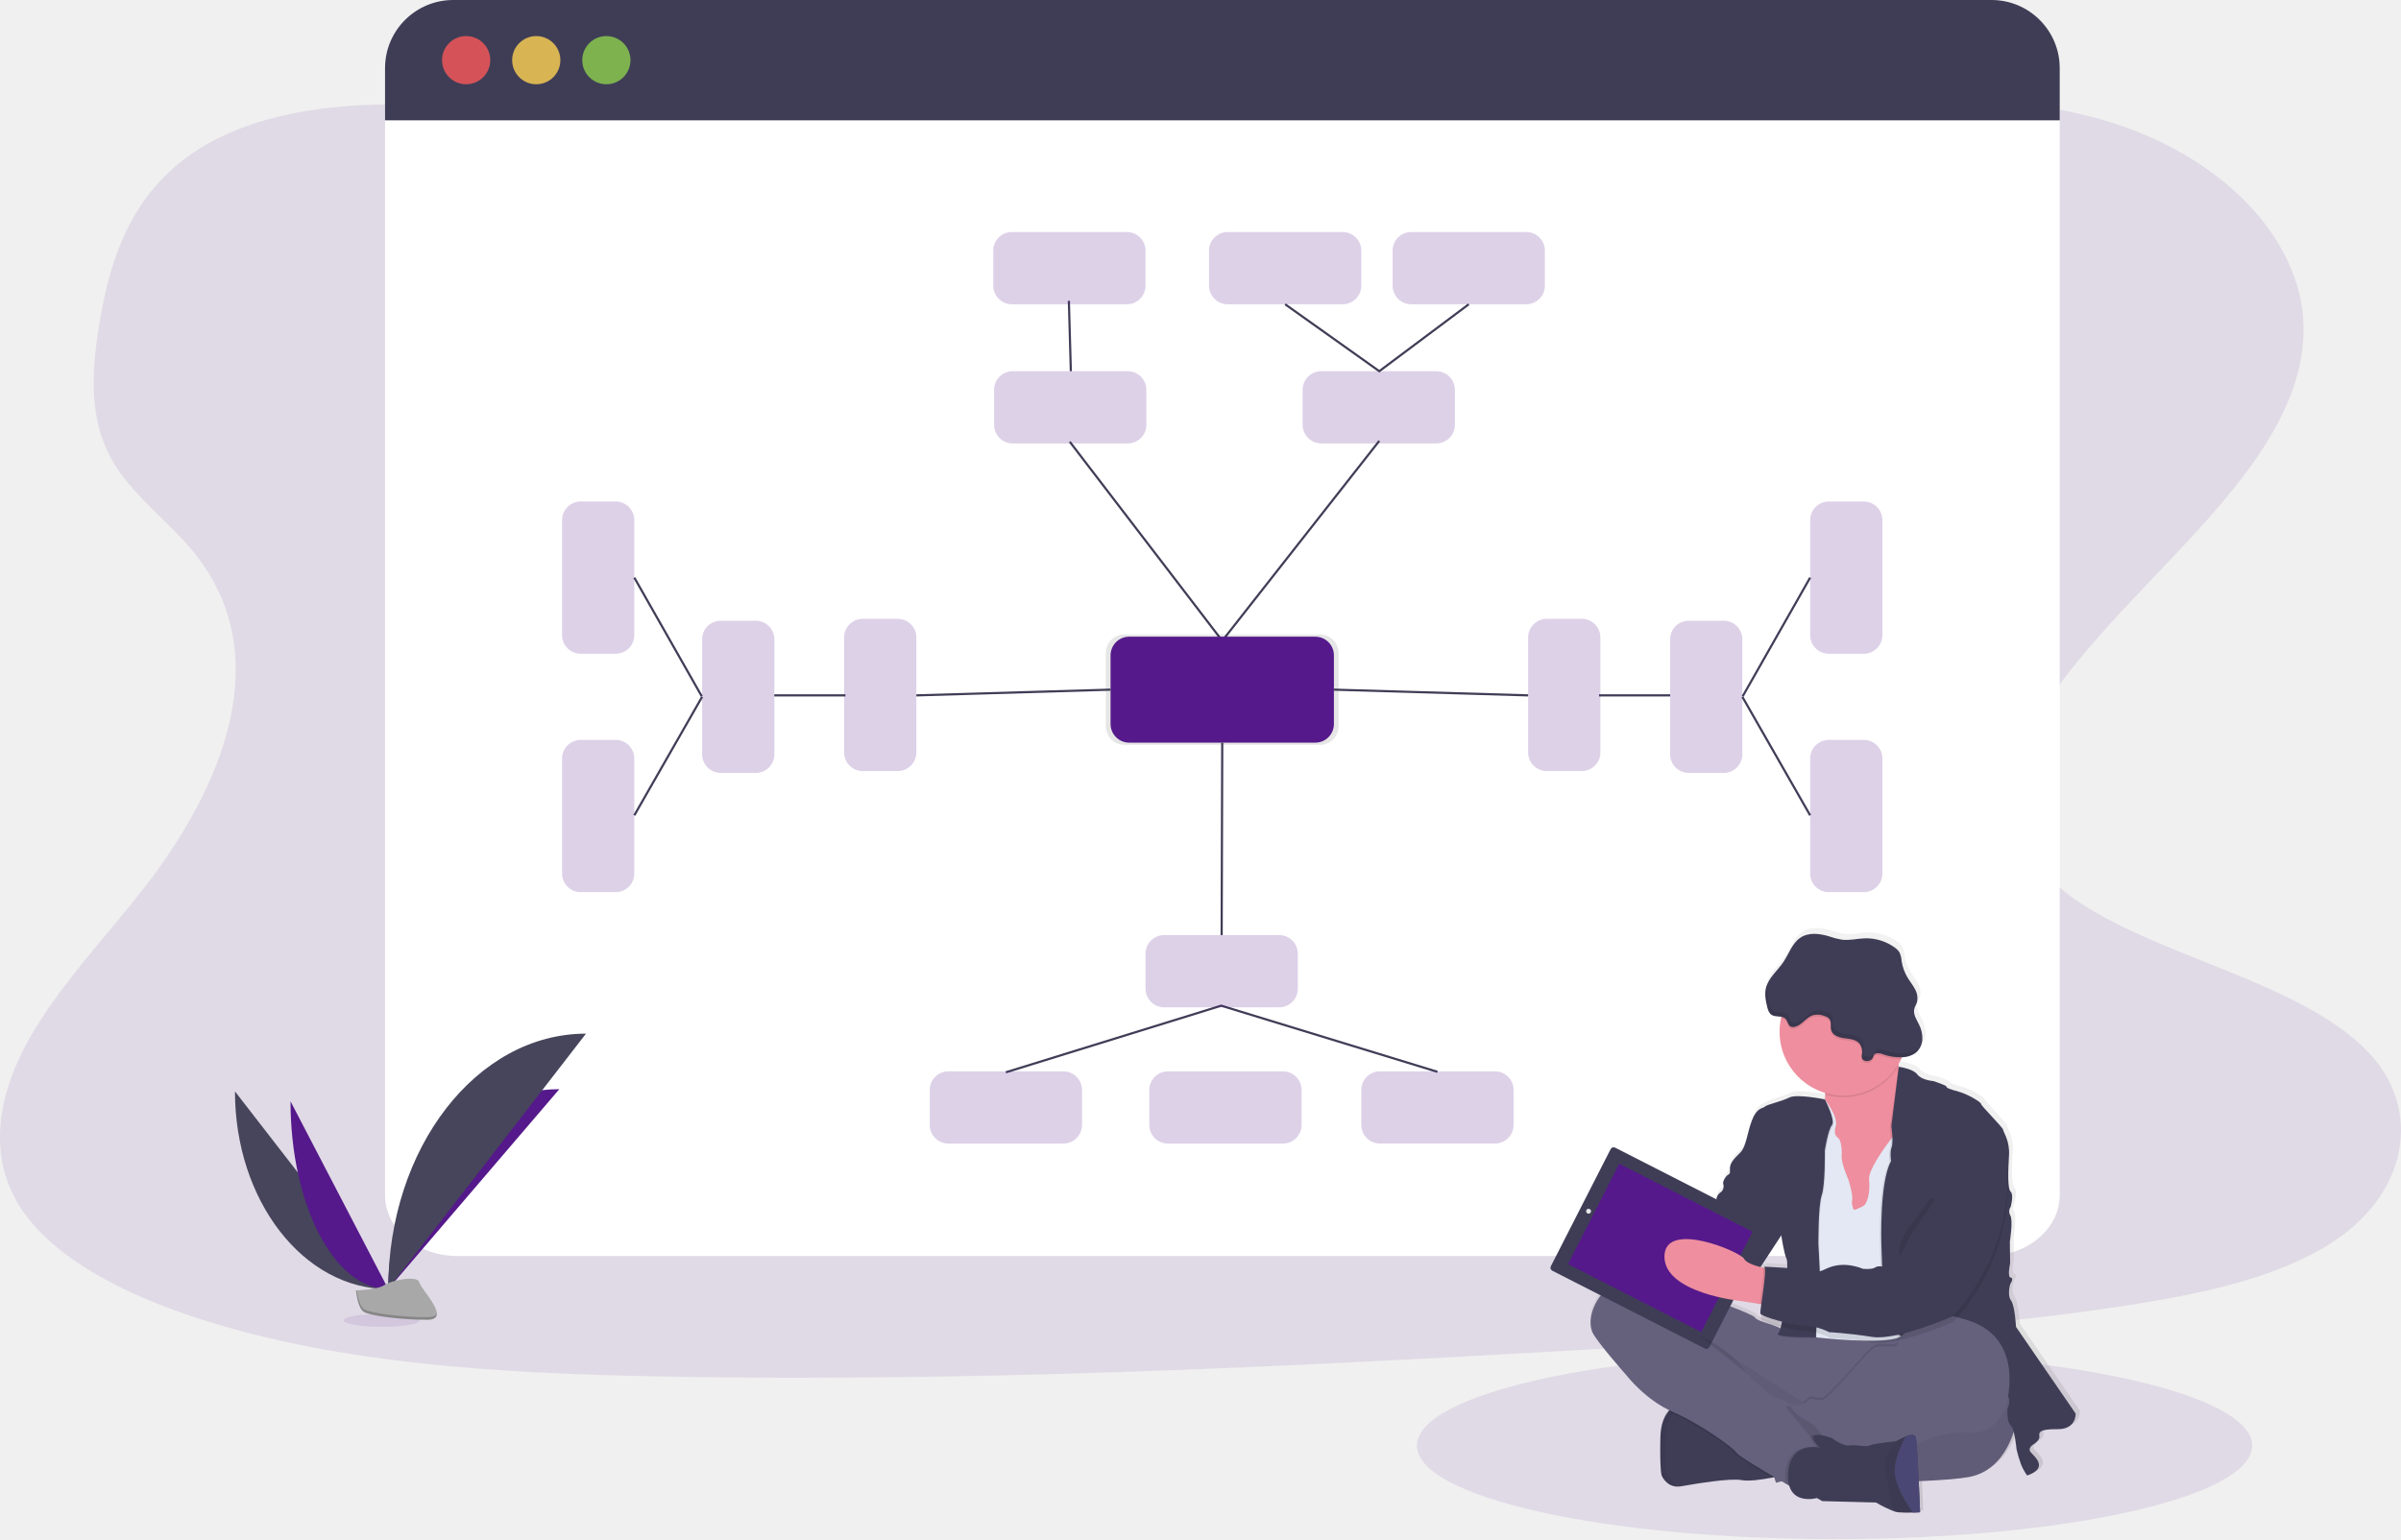
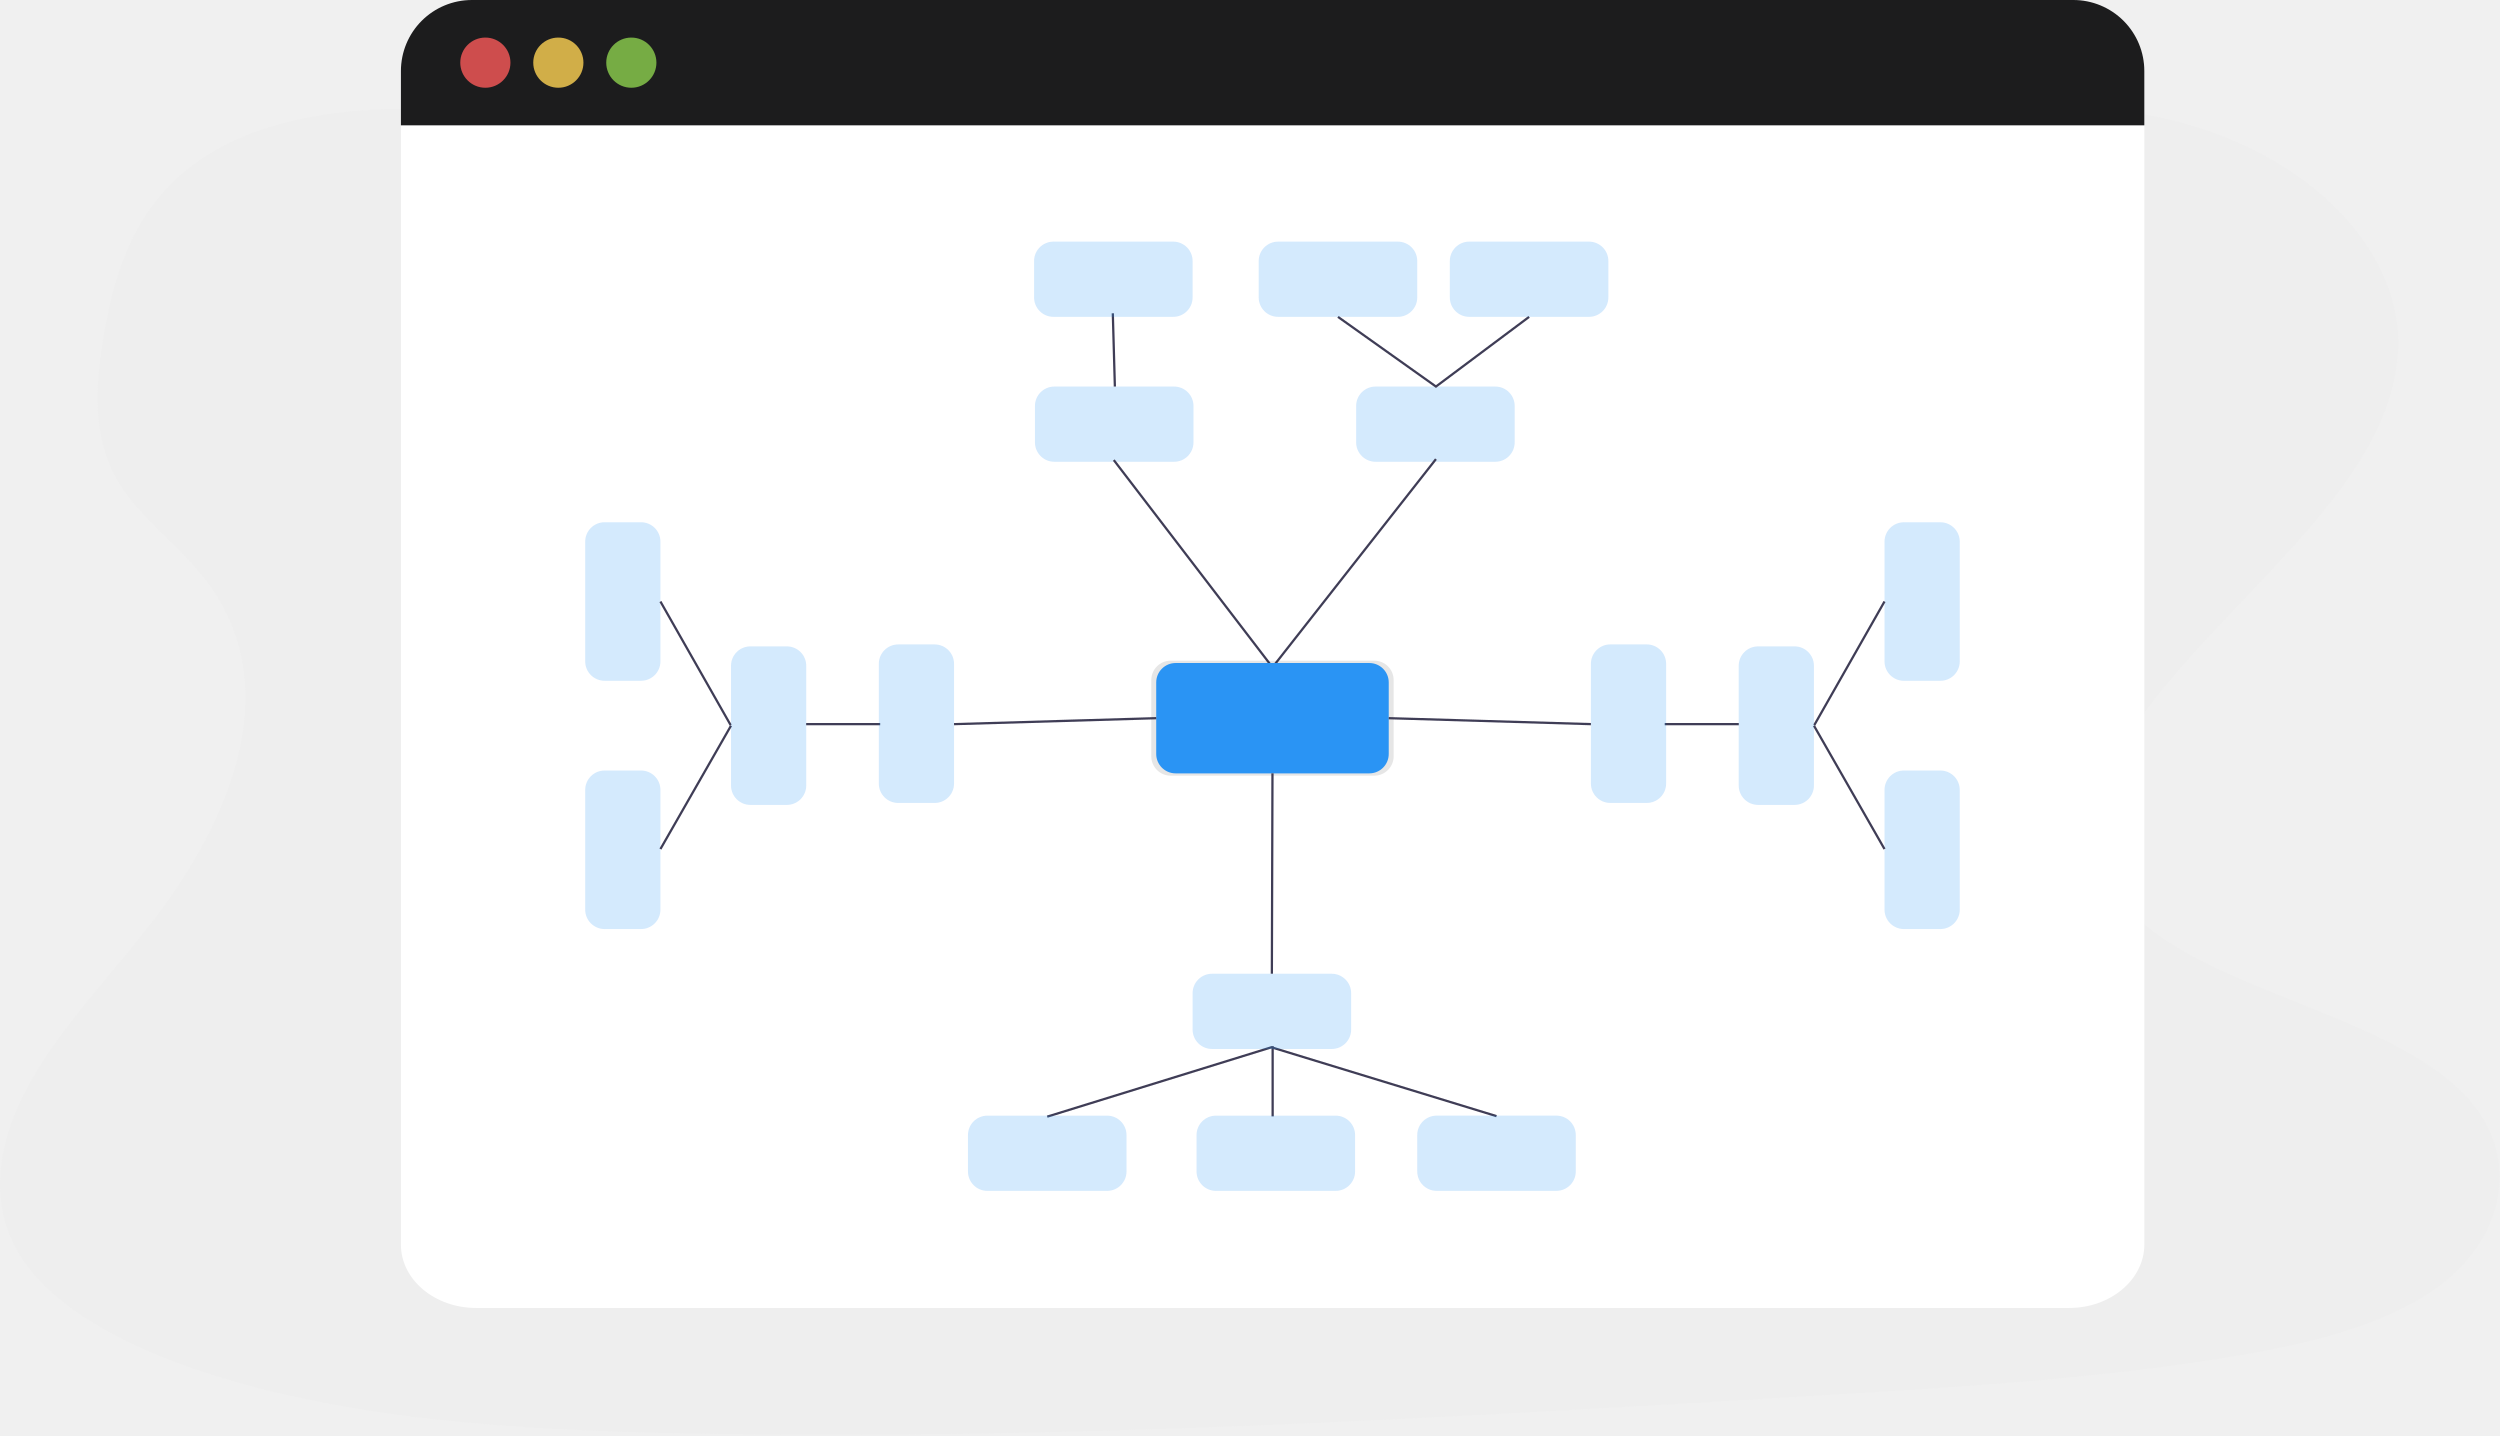
- <svg xmlns="http://www.w3.org/2000/svg" id="a6dc9487-50e2-4fb9-af91-bf1b7118d463" data-name="Layer 1" width="1103.79" height="707.8" viewBox="0 0 1103.79 707.8">
-   <defs>
-     <linearGradient id="bd43dd7f-2dfd-4389-bf1e-697a1c0f972b" x1="891.82" y1="790.72" x2="891.82" y2="522.9" gradientUnits="userSpaceOnUse">
-       <stop offset="0" stop-color="gray" stop-opacity="0.25" />
-       <stop offset="0.54" stop-color="gray" stop-opacity="0.12" />
-       <stop offset="1" stop-color="gray" stop-opacity="0.1" />
-     </linearGradient>
-   </defs>
-   <ellipse cx="843.39" cy="664.8" rx="192" ry="43" fill="#55198b" opacity="0.1" />
+ <svg xmlns="http://www.w3.org/2000/svg" width="1104" height="634" viewBox="0 0 1104 634" fill="none">
  <g opacity="0.1">
-     <path d="M673.12,122.89c0,156.1,97.93,282.41,219,282.41" transform="translate(-48.1 -96.1)" fill="#55198b" />
+     <path opacity="0.1" d="M625.055 26.79C625.055 182.89 722.985 309.2 844.055 309.2Z" fill="#2A94F4" />
  </g>
-   <path d="M675.52,226.13c-70.75.54-138.73-15.45-203.73-33.27S342.32,155,273,146.82c-44.62-5.27-95.4-4.44-130.47,16-33.75,19.66-43.74,51.89-48.67,81.63-3.71,22.38-5.52,45.86,7.54,66.22C110.42,324.8,126,336.4,137,349.86c38.26,46.83,14.53,107.1-23.41,155.51-17.79,22.71-38.6,44.5-52.1,68.48s-19.18,51.1-5.79,74.6c13.28,23.28,43.54,40,76.09,51.45C197.92,723,275,727.6,350.05,729.06c166.14,3.25,332.71-6.63,498.83-16.5,61.47-3.66,123.22-7.34,183.48-17.15,33.46-5.45,67.92-13.44,91.74-30.61,30.25-21.8,36.68-57.11,15-82.33-36.37-42.29-133-49.68-159-95.53-14.31-25.24-1.57-54.37,17-78.92,39.94-52.64,108.35-100,110-158.62,1.1-40.25-34-79.28-86.68-96.43-55.25-18-130.79-12.79-169.85,21.61C810.34,210,738,225.66,675.52,226.13Z" transform="translate(-48.1 -96.1)" fill="#55198b" opacity="0.1" />
-   <path d="M995,127.29V645.7c0,15.42-14.88,28-33.24,28H258.34c-18.36,0-33.23-12.54-33.23-28V127.29c0-15.45,14.87-31.19,33.23-31.19l703.33,1.71C980,97.81,995,111.84,995,127.29Z" transform="translate(-48.1 -96.1)" fill="#fff" />
-   <path d="M995,127.45v24H225.11v-24A31.35,31.35,0,0,1,256.45,96.1H963.6A31.36,31.36,0,0,1,995,127.45Z" transform="translate(-48.1 -96.1)" fill="#3f3d56" />
-   <circle cx="214.3" cy="27.67" r="11.08" fill="#fa5959" opacity="0.8" />
-   <circle cx="246.53" cy="27.67" r="11.08" fill="#fed253" opacity="0.8" />
-   <circle cx="278.76" cy="27.67" r="11.08" fill="#8ccf4d" opacity="0.8" />
-   <rect x="457" y="170.7" width="70.01" height="33.22" rx="8.57" fill="#55198b" opacity="0.2" />
-   <rect x="598.84" y="170.7" width="70.01" height="33.22" rx="8.57" fill="#55198b" opacity="0.2" />
-   <polyline points="491.81 203.17 561.89 294.68 634.08 202.74" fill="none" stroke="#3f3d56" stroke-miterlimit="10" />
-   <rect x="508.37" y="291.75" width="107.03" height="50.79" rx="8.57" opacity="0.1" />
-   <rect x="510.55" y="292.79" width="102.68" height="48.73" rx="8.57" fill="#55198b" />
-   <line x1="492.29" y1="170.7" x2="491.38" y2="138.35" fill="none" stroke="#3f3d56" stroke-miterlimit="10" />
-   <polyline points="675.22 139.93 634.08 170.7 590.81 139.93" fill="none" stroke="#3f3d56" stroke-miterlimit="10" />
-   <rect x="456.61" y="106.7" width="70.01" height="33.22" rx="8.57" fill="#55198b" opacity="0.2" />
-   <rect x="640.21" y="106.7" width="70.01" height="33.22" rx="8.57" fill="#55198b" opacity="0.2" />
-   <rect x="555.81" y="106.7" width="70.01" height="33.22" rx="8.57" fill="#55198b" opacity="0.2" />
-   <line x1="561.89" y1="341.51" x2="561.62" y2="430.01" fill="none" stroke="#3f3d56" stroke-miterlimit="10" />
-   <path d="M609.53,558.59v0Z" transform="translate(-48.1 -96.1)" fill="none" stroke="#3f3d56" stroke-miterlimit="10" />
-   <polyline points="462.42 493.11 561.42 462.48 660.82 492.89" fill="none" stroke="#3f3d56" stroke-miterlimit="10" />
-   <rect x="526.62" y="430.01" width="70.01" height="33.22" rx="8.57" fill="#55198b" opacity="0.2" />
-   <rect x="861.88" y="345.12" width="70.01" height="33.22" rx="8.57" transform="translate(1210.51 -631.25) rotate(90)" fill="#55198b" opacity="0.2" />
-   <rect x="861.88" y="454.76" width="70.01" height="33.22" rx="8.57" transform="translate(377.41 1272.15) rotate(-90)" fill="#55198b" opacity="0.2" />
-   <rect x="625.82" y="492.66" width="70.01" height="33.22" rx="8.57" fill="#55198b" opacity="0.2" />
-   <rect x="475.52" y="588.76" width="70.01" height="33.22" rx="8.57" transform="translate(972.95 1114.65) rotate(-180)" fill="#55198b" opacity="0.2" />
-   <rect x="576.46" y="588.76" width="70.01" height="33.22" rx="8.57" transform="translate(1174.83 1114.65) rotate(-180)" fill="#55198b" opacity="0.2" />
-   <line x1="801" y1="320.45" x2="832.16" y2="374.94" fill="none" stroke="#3f3d56" stroke-miterlimit="10" />
-   <line x1="735.11" y1="319.78" x2="767.82" y2="319.78" fill="none" stroke="#3f3d56" stroke-miterlimit="10" />
-   <line x1="613.23" y1="317.15" x2="702.51" y2="319.78" fill="none" stroke="#3f3d56" stroke-miterlimit="10" />
-   <line x1="832.16" y1="265.63" x2="801.15" y2="320.21" fill="none" stroke="#3f3d56" stroke-miterlimit="10" />
-   <rect x="732.22" y="399.07" width="70.01" height="33.22" rx="8.57" transform="translate(1134.8 -447.65) rotate(90)" fill="#55198b" opacity="0.2" />
-   <rect x="797.48" y="399.94" width="70.01" height="33.22" rx="8.57" transform="translate(1200.94 -512.04) rotate(90)" fill="#55198b" opacity="0.2" />
-   <rect x="288.1" y="345.12" width="70.01" height="33.22" rx="8.57" transform="translate(636.73 -57.48) rotate(90)" fill="#55198b" opacity="0.2" />
-   <rect x="288.1" y="454.76" width="70.01" height="33.22" rx="8.57" transform="translate(-196.37 698.37) rotate(-90)" fill="#55198b" opacity="0.2" />
-   <line x1="322.78" y1="320.45" x2="291.61" y2="374.94" fill="none" stroke="#3f3d56" stroke-miterlimit="10" />
-   <line x1="388.66" y1="319.78" x2="355.96" y2="319.78" fill="none" stroke="#3f3d56" stroke-miterlimit="10" />
-   <line x1="510.55" y1="317.15" x2="421.27" y2="319.78" fill="none" stroke="#3f3d56" stroke-miterlimit="10" />
-   <line x1="291.61" y1="265.63" x2="322.62" y2="320.21" fill="none" stroke="#3f3d56" stroke-miterlimit="10" />
-   <rect x="417.76" y="399.07" width="70.01" height="33.22" rx="8.57" transform="translate(820.34 -133.18) rotate(90)" fill="#55198b" opacity="0.2" />
-   <rect x="352.49" y="399.94" width="70.01" height="33.22" rx="8.57" transform="translate(755.94 -67.05) rotate(90)" fill="#55198b" opacity="0.2" />
-   <path d="M156.12,598c0,50.24,31.52,90.9,70.47,90.9" transform="translate(-48.1 -96.1)" fill="#46455b" />
-   <path d="M226.59,688.89c0-50.81,35.18-91.92,78.65-91.92" transform="translate(-48.1 -96.1)" fill="#55198b" />
-   <path d="M181.66,602.55c0,47.72,20.1,86.34,44.93,86.34" transform="translate(-48.1 -96.1)" fill="#55198b" />
-   <path d="M226.59,688.89c0-64.92,40.66-117.45,90.9-117.45" transform="translate(-48.1 -96.1)" fill="#46455b" />
-   <ellipse cx="175.43" cy="607.19" rx="17.52" ry="2.96" fill="#55198b" opacity="0.1" />
-   <path d="M211.77,689.53s10-.31,13-2.45,15.37-4.71,16.12-1.27,15,17.11,3.73,17.2-26.22-1.76-29.22-3.59S211.77,689.53,211.77,689.53Z" transform="translate(-48.1 -96.1)" fill="#a8a8a8" />
-   <path d="M244.83,701.81c-11.28.09-26.21-1.75-29.22-3.59-2.29-1.39-3.2-6.39-3.51-8.7h-.33s.63,8.06,3.64,9.89,17.94,3.68,29.22,3.59c3.26,0,4.38-1.19,4.32-2.9C248.5,701.15,247.26,701.79,244.83,701.81Z" transform="translate(-48.1 -96.1)" opacity="0.2" />
-   <path d="M1004.32,744.89l-27.67-40.12s-.52-9.93-2.33-12.26-.39-7.48-.39-7.48,1.94-2.84.26-3.09-.26-6.58-.26-6.58l-.13-10.07s1.55-9.67.26-12a3.82,3.82,0,0,1,.13-4.13s1.55-5.55,0-7-1.17-10.06-.78-16.89-2.71-10.71-2.71-11.74-10.22-11.1-10.22-12-6.46-4.64-10.34-5.68-5.82-1.8-5.69-2.32-6.08-2.58-6.08-2.58-5.43-.38-7.5-3.09-8.4-3.5-8.57-3.52c0-.18-.09-.36-.12-.54l-.12-.58c.49-.82.94-1.66,1.35-2.53l.36-.79a11,11,0,0,0,6.36-2,8.7,8.7,0,0,0,3.1-6.19,13.6,13.6,0,0,0-1.51-6.87c-1.14-2.33-2.8-4.73-2.23-7.25.25-1.09.9-2,1.24-3.11a8.19,8.19,0,0,0-.93-6.11c-1-1.87-2.34-3.52-3.43-5.34a20.73,20.73,0,0,1-2.73-7.54,11.88,11.88,0,0,0-1-4.11,7.62,7.62,0,0,0-2.27-2.29,22.65,22.65,0,0,0-13.9-4.21c-3.52.12-7,1.07-10.52.64a38.93,38.93,0,0,1-6.15-1.61c-4.33-1.28-9.34-1.81-13.11.67s-5.28,7.36-7.84,11.18c-2.27,3.38-5.58,6.21-7.3,9.79,0-.07,0-.14.05-.21a12.35,12.35,0,0,0-1,2.61c-.66,2.81-.11,5.75.57,8.55.36,1.45.84,3,2.09,3.82s3,.63,4.52.89c-.06.25-.12.49-.17.74a29.5,29.5,0,0,0,20.5,34.45c0,.26,0,.53,0,.78,0,.77-.06,1.51-.14,2.22h0s-13-2.67-16.49-.87-10.35,3.23-11.38,4.26-3.62.26-5.95,6.32-2.58,12.26-5.56,15.09-4.52,4.78-4.65,6.84.38,2.58-.78,3.23-2.84,3.35-2.33,4.38c0,0,.65,2.58-1.42,3.87a4.31,4.31,0,0,0-1.81,3.87s-.78,2.84-2.59,3.48-3,4.91-3,4.91l-5.86,6.74-11.63-12.86a4.9,4.9,0,0,0-6.91-.35L802,653.51a11.24,11.24,0,0,0-5.71,3.4,15,15,0,0,0-3,4.4l-3.12,2.82a4.8,4.8,0,0,0-1.61,3.44,4.85,4.85,0,0,0,.81,5.32l7.44,8.24,0,.07a13,13,0,0,0-7.2,2.93c-11.12,9.8-11.25,18.83-9.57,23s15.77,20,15.77,20,8.19,10.65,20,16.31h0l-.08.09c-.24.25-.47.52-.7.81l-.19.25-.18.25-.21.31-.16.25-.23.37a2,2,0,0,1-.14.25c-.09.16-.18.33-.26.5l-.09.17c-.11.22-.21.46-.32.7s-.07.18-.1.26-.14.34-.2.52l-.12.33c-.06.16-.11.33-.17.5s-.07.24-.11.37l-.15.56-.09.35c-.08.3-.14.61-.21.93l-.06.37c0,.21-.08.43-.11.66s-.05.31-.07.47,0,.42-.08.64,0,.33-.05.49,0,.49,0,.74,0,.29,0,.45c0,.4,0,.82-.05,1.25-.26,15.09.62,17.28.62,17.28s1.83,4.81,6.87,5.15a8.93,8.93,0,0,0,2.21-.12c6.72-1.16,22.5-3.87,28.06-2.83,3.34.62,9.53-.3,13.93-1.13l1.17-.23.8,2.57,2.56-.7,2.17,1.25,1.37.79c2.55,8.65,12.91,5.7,12.91,5.7l2.46,1.42,25,.64a50.53,50.53,0,0,0,8.84,4.25,8.88,8.88,0,0,0,1.25.27,57.46,57.46,0,0,0,6.95.13c1.92,0,3.4-.13,3.4-.13s-.26-6.77-.62-14.36c9.53-.4,18-1,23.11-1.89C968,772,973.55,759.84,975.6,753.36a60.65,60.65,0,0,1,1.3,8,58.61,58.61,0,0,0,2.07,7,23.67,23.67,0,0,0,2.85,5.16c9.83-3.35,3.88-8.38,1.81-10.57s1.42-4,1.42-4,2.72-1.81,2.46-3.49-.39-3.48,8.4-3.35S1004.32,744.89,1004.32,744.89ZM867.78,662.52c.11.74,1.34,8.68,2.45,10.77a14.37,14.37,0,0,1,.29,4.25c-5.21-.41-10.64-.64-10.64-.64a1.24,1.24,0,0,1,.28.67l-.82-.19c-.38-.09-.78-.18-1.19-.29l9.6-14.59Zm-19,30.25,9,1.43.76.12a30.29,30.29,0,0,0-.47,4.26c0,.13.2.29.49.48a11.67,11.67,0,0,0-.17,2.13c.14.72,4.36,2.26,9.2,3.54-.07.26-.14.5-.2.74h0c-4.27-2.25-11-3.3-11.78-5S832,690.84,832,690.84s-.84-.45-2.28-1.14l6,1.14,1.66-.17A89.92,89.92,0,0,0,848.76,692.77Z" transform="translate(-48.1 -96.1)" fill="url(#bd43dd7f-2dfd-4389-bf1e-697a1c0f972b)" />
-   <path d="M974.89,750.5s-3.59,21.65-21.79,24.86-78.94,2.56-78.94,2.56-34.73-5-47.29-34.34-20.63-41-9.87-41.53,68.82,19.61,72.15,19.87S978.09,677.32,974.89,750.5Z" transform="translate(-48.1 -96.1)" fill="#65617d" />
-   <path d="M974.89,750.5s-3.59,21.65-21.79,24.86-78.94,2.56-78.94,2.56-34.73-5-47.29-34.34-20.63-41-9.87-41.53,68.82,19.61,72.15,19.87S978.09,677.32,974.89,750.5Z" transform="translate(-48.1 -96.1)" opacity="0.05" />
-   <path d="M812,774.59s1.81,4.77,6.8,5.12a8.77,8.77,0,0,0,2.19-.12c6.67-1.16,22.3-3.85,27.81-2.82,3.32.61,9.45-.3,13.82-1.12,2.9-.55,5-1.06,5-1.06s-5.12-17-5.77-17.56-23.06-14-23.06-14L821,741.79H821a9.39,9.39,0,0,0-6,3.54c-1.87,2.27-3.48,6-3.59,12.1C811.1,772.41,812,774.59,812,774.59Z" transform="translate(-48.1 -96.1)" fill="#3f3d56" />
-   <path d="M812,774.59s1.81,4.77,6.8,5.12a73.93,73.93,0,0,1-4.82-7l.09-12.43a21.89,21.89,0,0,1,7-18.45H821s-9.35.64-9.61,15.64S812,774.59,812,774.59Z" transform="translate(-48.1 -96.1)" opacity="0.05" />
-   <path d="M889,747.42l16.53-12.94,26-25.63s-2.81-.14-7.05-.32c-1,.67-4,2.78-4.12,5.35-.12,3.14-7,.22-10.62,2S888.64,740.16,885.56,740s-5.51-1.56-6.79.62l-.09.14Z" transform="translate(-48.1 -96.1)" opacity="0.1" />
-   <path d="M815,745.32c.59.28,1.19.56,1.79.82,12.56,5.38,28.07,16.66,29.22,18.71.71,1.25,9.7,6.71,16.64,10.8,2.9-.55,5-1.06,5-1.06s-5.12-17-5.77-17.56-23.06-14-23.06-14L821,741.79H821A9.39,9.39,0,0,0,815,745.32Z" transform="translate(-48.1 -96.1)" opacity="0.1" />
-   <path d="M780.09,708.59c1.67,4.1,15.64,19.86,15.64,19.86s8.84,11.54,21.4,16.92,28.06,16.66,29.22,18.71c.74,1.32,10.75,7.35,17.8,11.49l1.58.92,3.5,2,1.85,1.07s4.29-3.45,8.57-6.92,8.41-6.86,8.48-7c.12-.38,1.79-4.74,1.4-5-.2-.13-1.08-1.91-2.69-4a18.25,18.25,0,0,0-6.53-5.4c-5.9-2.69-8.46-8.82-8.46-8.82s-.56-.4-1.41-.94a17.09,17.09,0,0,0-5.77-2.57c-2.82-.35-8.07-6.12-8.07-6.12s-3.59-2.31-5-5.25-21.22-16.46-23.06-17.73l48.18,30.95,11.53,7.41,16.54-12.94,26-25.63s-3.5-.17-8.58-.39c-12.65-.55-35.1-1.41-37.94-.77a21.45,21.45,0,0,1-7,.46s-6.4.29-10.63-1.94-10.9-3.28-11.67-4.93-23.45-9.61-23.45-9.61-30.88-16.4-41.91-6.66S778.43,704.49,780.09,708.59Z" transform="translate(-48.1 -96.1)" fill="#65617d" />
-   <path d="M879.67,614.53l4,13.19,5.13,29.74,18.83,1.28,5.46-9,5.44-9s3.39-12,5.83-23.64c2.15-10.28,3.56-20.26,1.22-21.34-2.08-1-3.45-4.43-4.34-8.15-.11-.46-.22-.93-.31-1.39a73.86,73.86,0,0,1-1.25-9.56s-39.47-2.05-34,14.23a25.82,25.82,0,0,1,1.49,8.65,21.8,21.8,0,0,1-.14,2.2A18.45,18.45,0,0,1,879.67,614.53Z" transform="translate(-48.1 -96.1)" fill="#ee8e9e" />
-   <path d="M871.46,612.35l1.42,22.42,3.2,19.1,3.59,8.84,3.2,48.38s30.9,3.57,38.42-.06a3.33,3.33,0,0,0,1.36-1.07c9.07-13.7,6.1-53.4,6.1-53.4l3.46-25.63-2.31-13.3-5.57-.6-4.29-.45s-1,1.19-2.37,3c-3.8,5-10.79,14.88-10.32,19,.64,5.64-.77,11.4-3,12.3s-4,2.44-4.35.9-.77-1.92-.39-4.1-1.67-8.85-1.67-8.85-3.46-7.81-3.2-11.15-.38-7.17-1.41-8.07-2.43-1.79-1.28-5.89S887,601.67,887,601.67Z" transform="translate(-48.1 -96.1)" fill="#e3e8f4" />
-   <path d="M912.28,668.36l1.29,38.32,7.4,4.1a3.4,3.4,0,0,0,1.36-1.06c9.07-13.71,6.1-53.41,6.1-53.41l3.46-25.63-2.31-13.3-5.57-.6c2.15-10.28,3.56-20.26,1.22-21.34-2.08-1-3.45-4.43-4.34-8.15h0l-4,27.11s.33,2.45.45,5a14.26,14.26,0,0,1-.32,4.77c-.9,2.31-.26,6.41-.26,6.41-2.31,4.07-3.47,11.61-4,18.89C912,659.13,912.28,668.36,912.28,668.36Z" transform="translate(-48.1 -96.1)" opacity="0.1" />
-   <path d="M921,586.68s6.46.8,8.51,3.5,7.43,3.07,7.43,3.07,6.15,2,6,2.56,1.79,1.29,5.63,2.31,10.26,4.74,10.26,5.64S969,614.65,969,615.68s3.08,4.87,2.69,11.66-.77,15.38.77,16.79,0,6.92,0,6.92a3.78,3.78,0,0,0-.13,4.1c1.28,2.31-.25,11.92-.25,11.92l.12,10s-1.41,6.28.26,6.54-.26,3.08-.26,3.08-1.41,5.12.39,7.43,2.31,12.17,2.31,12.17l27.42,39.86s.39,7.3-8.33,7.18-8.59,1.66-8.33,3.33-2.43,3.46-2.43,3.46-3.46,1.79-1.41,4,7.94,7.18-1.8,10.51a23.76,23.76,0,0,1-2.82-5.13,58,58,0,0,1-2.05-6.92s-.9-9.74-2.69-11-1.54-7.43-1.54-7.43,2.57-5-1-7.05-55.62-30.89-55.62-30.89L913,667.84s-.9-28.32,4.48-37.81c0,0-.64-4.1.26-6.41s-.13-9.74-.13-9.74Z" transform="translate(-48.1 -96.1)" fill="#3f3d56" />
-   <path d="M887.43,602.06s-12.89-2.66-16.35-.86-10.25,3.2-11.28,4.23-3.58.25-5.89,6.28-2.56,12.17-5.51,15-4.49,4.74-4.62,6.79.39,2.56-.76,3.21-2.82,3.33-2.31,4.35,26.65,23.58,26.65,23.58,1.29,8.59,2.44,10.77-1.28,32.16-3.84,34.22,17.3,1.86,17.3,1.86.89-19.68,1.66-20.7-.51-22-.51-22-.13-17.94,1.54-22.68,1.48-20.5,1.48-20.5,1.47-9.46,3.26-11.67S887.43,602.06,887.43,602.06Z" transform="translate(-48.1 -96.1)" opacity="0.1" />
-   <path d="M887,601.67s-12.88-2.65-16.34-.86S860.44,604,859.42,605s-3.59.26-5.9,6.28-2.56,12.18-5.51,15-4.48,4.74-4.61,6.79.38,2.56-.77,3.2-2.82,3.33-2.31,4.36S867,664.25,867,664.25s1.28,8.58,2.44,10.76-1.29,32.17-3.85,34.22,17.3,1.86,17.3,1.86.9-19.67,1.67-20.7-.52-22-.52-22-.12-17.94,1.54-22.68S887,625.16,887,625.16s1.47-9.46,3.26-11.66S887,601.67,887,601.67Z" transform="translate(-48.1 -96.1)" fill="#3f3d56" />
-   <path d="M885.69,590.82a25.82,25.82,0,0,1,1.49,8.65,29.36,29.36,0,0,0,33.72-13.32,73.86,73.86,0,0,1-1.25-9.56S880.18,574.54,885.69,590.82Z" transform="translate(-48.1 -96.1)" opacity="0.1" />
-   <path d="M866.21,570.57a29.35,29.35,0,1,0,.64-6.1A29.35,29.35,0,0,0,866.21,570.57Z" transform="translate(-48.1 -96.1)" fill="#ee8e9e" />
-   <path d="M847.37,638.49l-7,2.18s.65,2.56-1.41,3.84a4.29,4.29,0,0,0-1.79,3.85s-.77,2.82-2.56,3.46-2.95,4.87-2.95,4.87l-5.9,6.79s-2.17,1.79-1.79,2.69-2.31,1.15-2.31,1.15L823,690.14l12.18,2.3,7.56-.77,6.15-2.3,5.38-3.21,2.44-6.28,10.76-16.4Z" transform="translate(-48.1 -96.1)" fill="#3f3d56" />
-   <path d="M823.41,669.12s-15.64-22.56-27.3-10.38,4.74,31.91,8.59,31.27,22.17-1.67,22.17-1.67Z" transform="translate(-48.1 -96.1)" fill="#ee8e9e" />
-   <rect x="770.4" y="638.26" width="81.83" height="63.54" rx="1.54" transform="translate(345.12 -391.66) rotate(27.04)" fill="#3f3d56" />
-   <rect x="777.03" y="644.03" width="68.78" height="51.83" transform="translate(345.09 -391.72) rotate(27.04)" fill="#55198b" />
-   <circle cx="730.3" cy="557" r="1.13" fill="#e6e8ec" />
-   <circle cx="796.61" cy="590.97" r="1.86" fill="#e6e8ec" />
-   <path d="M813.28,673.86c-.12,16.92,34.86,20.5,34.86,20.5l8.94,1.42,4,.64,1.67-16.54s-1.83-.27-4.12-.8c-3.39-.79-7.78-2.16-8.7-4.07C848.4,671.81,813.41,656.94,813.28,673.86Z" transform="translate(-48.1 -96.1)" fill="#ee8e9e" />
-   <path d="M866.85,564.47a3.41,3.41,0,0,1,2.15,1c1,1.05,1,2.91,2.33,3.55a2.58,2.58,0,0,0,1.53.18c3.41-.48,5.38-4.33,8.65-5.39a8.67,8.67,0,0,1,5.73.5,4.18,4.18,0,0,1,1.9,1.21c1.1,1.42.33,3.51.84,5.22.7,2.38,3.54,3.33,6,3.64s5.23.48,6.88,2.34a6.27,6.27,0,0,1,1.22,5,3.91,3.91,0,0,0,0,1.83c.68,1.93,4,1.64,4.87.12.64-1.1.45-2,1.94-2.32a6.32,6.32,0,0,1,3.14.54,23.08,23.08,0,0,0,8.11,1.24,29.35,29.35,0,1,0-55.27-18.58Z" transform="translate(-48.1 -96.1)" opacity="0.1" />
-   <path d="M904.06,582.71a4,4,0,0,1,0-1.84,6.27,6.27,0,0,0-1.22-5c-1.65-1.86-4.42-2-6.88-2.34s-5.3-1.26-6-3.64c-.51-1.71.26-3.8-.84-5.21a4.14,4.14,0,0,0-1.9-1.22,8.67,8.67,0,0,0-5.73-.5c-3.27,1.06-5.24,4.91-8.65,5.39a2.58,2.58,0,0,1-1.53-.18c-1.29-.64-1.34-2.5-2.33-3.55-1.56-1.65-4.51-.58-6.42-1.81-1.24-.8-1.72-2.36-2.07-3.79-.67-2.79-1.22-5.71-.56-8.5,1.11-4.77,5.37-8,8.09-12.11,2.54-3.79,4-8.59,7.77-11.11s8.7-1.94,13-.66a37.88,37.88,0,0,0,6.09,1.59c3.46.43,6.94-.51,10.43-.63a22.46,22.46,0,0,1,13.77,4.18,7.64,7.64,0,0,1,2.25,2.28,11.49,11.49,0,0,1,1,4.08,20.82,20.82,0,0,0,2.71,7.5c1.07,1.8,2.43,3.43,3.4,5.3a8.18,8.18,0,0,1,.92,6.07c-.33,1.05-1,2-1.23,3.09-.57,2.5,1.08,4.89,2.21,7.2a13.55,13.55,0,0,1,1.5,6.83,8.61,8.61,0,0,1-3.08,6.14,11,11,0,0,1-6.49,2A23,23,0,0,1,914,581a6.32,6.32,0,0,0-3.14-.54c-1.49.3-1.3,1.22-1.94,2.32C908.06,584.34,904.74,584.63,904.06,582.71Z" transform="translate(-48.1 -96.1)" fill="#3f3d56" />
-   <path d="M888.25,748.19l16.54-12.94,26-25.63s-3.5-.17-8.58-.39a5.63,5.63,0,0,0-1.82,3.5c-.12,3.13-7,.22-10.62,2S888.64,739,885.56,738.86s-5.51-1.56-6.79.62l-.09.14a3.68,3.68,0,0,1-2,1.16Z" transform="translate(-48.1 -96.1)" opacity="0.1" />
-   <path d="M854.93,747.29l8.31,26.52,1.3,4.16,4-1.08,8.72-2.4,38.84-10.67a33.62,33.62,0,0,0,14-3.73,42.44,42.44,0,0,1,24.14-5.26c5.13.48,10.84-1.73,15.58-10.49,0,0,10.76-31.78-16.41-40.88s-28.46,4.84-28.46,4.84l-.37.23c-1,.67-4,2.78-4.12,5.35-.12,3.14-7,.22-10.62,2S888.64,740.16,885.56,740s-5.51-1.56-6.79.62l-.09.14c-.95,1.31-3.81,1.61-5.69,1.67-1,0-1.78,0-1.78,0l-.24.07-2,.59Z" transform="translate(-48.1 -96.1)" fill="#65617d" />
-   <path d="M857.08,695.78l4,.64,1.67-16.54s-1.83-.27-4.12-.8C859.23,681.38,857.86,690.3,857.08,695.78Z" transform="translate(-48.1 -96.1)" opacity="0.1" />
-   <path d="M961.87,618.53s11.92-3.46,9,30.38-25,55.23-25,55.23-25.37,11.15-36.78,9.36a198.28,198.28,0,0,0-19.73-2.18,29,29,0,0,0-11.54-3.08c-6.4-.25-19.86-4.23-20.12-5.51s3.34-20.12,1.8-21.53c0,0,17.94.74,19.73,2s4.36.37,6.28,0,7.82-5.49,19.48-1c0,0,4,.38,5.51-.64s4-.26,4-.26a11.49,11.49,0,0,0,2.79-1.41c.38-.51,3.46,0,3.46,0a1.36,1.36,0,0,0,1.92-.9,8.34,8.34,0,0,1,1.79-2.82s3.46-19.48,10-26.78c0,0,1.92-1.67,1.41-3.72S946.49,614.43,961.87,618.53Z" transform="translate(-48.1 -96.1)" opacity="0.1" />
-   <path d="M961.56,615.93s11.92-3.46,9,30.38-25,55.23-25,55.23-25.38,11.15-36.78,9.36S889,708.72,889,708.72a29,29,0,0,0-11.53-3.08c-6.41-.25-19.86-4.23-20.12-5.51s3.33-20.12,1.79-21.53c0,0,17.94.74,19.74,2s4.36.36,6.28,0,7.82-5.5,19.48-1c0,0,4,.38,5.51-.64s4-.26,4-.26a11.29,11.29,0,0,0,2.78-1.41c.38-.51,3.46,0,3.46,0a1.36,1.36,0,0,0,1.92-.9,8.59,8.59,0,0,1,1.8-2.82s3.46-19.48,10-26.78c0,0,1.93-1.67,1.41-3.72S946.18,611.83,961.56,615.93Z" transform="translate(-48.1 -96.1)" fill="#3f3d56" />
-   <path d="M869,743.08l16.92,20.48c.07-.06.11-.1.11-.12.13-.38,1.79-4.74,1.41-5s-3.33-6.67-9.23-9.36a17.49,17.49,0,0,1-7.24-6.6Z" transform="translate(-48.1 -96.1)" opacity="0.1" />
-   <path d="M869.23,778.52l1.85,1.07s4.29-3.45,8.57-6.92,8.41-6.86,8.48-7c.12-.38,1.79-4.74,1.4-5-.2-.13-1.08-1.91-2.69-4-11.48-3.22-4.17,4.75-3.2,5.11,0,0-14-3.2-14.74,12A18,18,0,0,0,869.23,778.52Z" transform="translate(-48.1 -96.1)" opacity="0.1" />
-   <path d="M883.38,785l2.44,1.41,24.73.64a50,50,0,0,0,8.76,4.21,7.66,7.66,0,0,0,1.24.28,58.55,58.55,0,0,0,6.89.13c1.9,0,3.36-.13,3.36-.13s-1.17-31.2-2-34.48c-.42-1.57-2.5-1.22-4.54-.44a30,30,0,0,0-4.43,2.24s-10.51,1-12.18,1.93-6.4-.52-9.35,0-8.2-3.47-8.2-3.47c-14.36-4.74-6.28,4.1-5.26,4.48,0,0-14-3.2-14.73,12S883.38,785,883.38,785Z" transform="translate(-48.1 -96.1)" fill="#3f3d56" />
-   <path d="M919.14,772.92c.27,6.46,5.3,14.48,8.3,18.72,1.9,0,3.36-.13,3.36-.13s-1.17-31.2-2-34.48c-.42-1.57-2.5-1.22-4.54-.44C921.73,761.24,918.92,767.72,919.14,772.92Z" transform="translate(-48.1 -96.1)" fill="#565387" />
-   <path d="M919.14,772.92c.27,6.46,5.3,14.48,8.3,18.72,1.9,0,3.36-.13,3.36-.13s-1.17-31.2-2-34.48c-.42-1.57-2.5-1.22-4.54-.44C921.73,761.24,918.92,767.72,919.14,772.92Z" transform="translate(-48.1 -96.1)" opacity="0.1" />
-   <path d="M914.91,773.78c1.7,6.23,1.68,13.22,4.4,17.45a7.66,7.66,0,0,0,1.24.28,58.55,58.55,0,0,0,6.89.13c1.9,0,3.36-.13,3.36-.13s-1.17-31.2-2-34.48c-.42-1.57-2.5-1.22-4.54-.44a30,30,0,0,0-4.43,2.24S912.73,765.8,914.91,773.78Z" transform="translate(-48.1 -96.1)" opacity="0.05" />
-   <path d="M829.58,710.55s12.29,4,22.7,18.16Z" transform="translate(-48.1 -96.1)" opacity="0.1" />
-   <g opacity="0.1">
-     <path d="M929.41,556.77c0,.1,0,.19-.07.28a10.86,10.86,0,0,1-.43,1.07A8.1,8.1,0,0,1,929.41,556.77Z" transform="translate(-48.1 -96.1)" />
-     <path d="M859.9,550.56a12,12,0,0,1,1-2.59c-.07.22-.13.44-.19.67-.65,2.79-.11,5.71.57,8.49.35,1.44.83,3,2.07,3.8,1.91,1.22,4.86.16,6.42,1.81,1,1,1,2.91,2.33,3.55a2.58,2.58,0,0,0,1.53.18c3.4-.48,5.38-4.33,8.65-5.39a8.67,8.67,0,0,1,5.73.5,4.17,4.17,0,0,1,1.9,1.22c1.09,1.41.33,3.5.83,5.21.71,2.38,3.55,3.32,6,3.64s5.23.48,6.88,2.34a6.27,6.27,0,0,1,1.22,5,3.78,3.78,0,0,0,0,1.83c.68,1.92,4,1.64,4.87.12.64-1.1.44-2,1.94-2.33a6.44,6.44,0,0,1,3.14.55,23.26,23.26,0,0,0,8.28,1.24,11,11,0,0,0,6.49-2,7.54,7.54,0,0,0,2-2.42,8.21,8.21,0,0,1-2.77,4.34,11,11,0,0,1-6.49,2A23,23,0,0,1,914,581a6.32,6.32,0,0,0-3.14-.54c-1.49.3-1.3,1.22-1.94,2.32-.87,1.52-4.19,1.81-4.87-.11a4,4,0,0,1,0-1.84,6.27,6.27,0,0,0-1.22-5c-1.65-1.86-4.42-2-6.88-2.34s-5.3-1.26-6-3.64c-.51-1.71.26-3.8-.84-5.21a4.19,4.19,0,0,0-1.9-1.22,8.67,8.67,0,0,0-5.73-.5c-3.27,1.06-5.25,4.91-8.65,5.39a2.58,2.58,0,0,1-1.53-.18c-1.29-.64-1.34-2.5-2.33-3.55-1.56-1.65-4.51-.58-6.42-1.81-1.24-.8-1.72-2.36-2.07-3.79C859.79,556.27,859.25,553.35,859.9,550.56Z" transform="translate(-48.1 -96.1)" />
-   </g>
-   <path d="M931.4,653.13c-2.35,3.17-5,6.1-7.11,9.45s-3.54,7.27-3.11,11.19c2.15-2.2,3.13-5.25,4.49-8,2.29-4.68,5.72-8.65,8.62-13,.55-.82,4.09-5.57,2.3-5.8C935.11,646.8,932.2,652.05,931.4,653.13Z" transform="translate(-48.1 -96.1)" opacity="0.1" />
+   <path d="M627.455 130.03C556.705 130.57 488.725 114.58 423.725 96.76C358.725 78.94 294.255 58.9 224.935 50.72C180.315 45.45 129.535 46.28 94.465 66.72C60.715 86.38 50.725 118.61 45.795 148.35C42.085 170.73 40.275 194.21 53.335 214.57C62.355 228.7 77.935 240.3 88.935 253.76C127.195 300.59 103.465 360.86 65.525 409.27C47.735 431.98 26.925 453.77 13.425 477.75C-0.075 501.73 -5.755 528.85 7.635 552.35C20.915 575.63 51.175 592.35 83.725 603.8C149.855 626.9 226.935 631.5 301.985 632.96C468.125 636.21 634.695 626.33 800.815 616.46C862.285 612.8 924.035 609.12 984.295 599.31C1017.75 593.86 1052.21 585.87 1076.03 568.7C1106.28 546.9 1112.71 511.59 1091.03 486.37C1054.66 444.08 958.035 436.69 932.035 390.84C917.725 365.6 930.465 336.47 949.035 311.92C988.975 259.28 1057.38 211.92 1059.03 153.3C1060.13 113.05 1025.03 74.02 972.355 56.87C917.105 38.87 841.565 44.08 802.505 78.48C762.275 113.9 689.935 129.56 627.455 130.03Z" fill="#EEEEEE" />
+   <path d="M946.935 31.19V549.6C946.935 565.02 932.055 577.6 913.695 577.6H210.275C191.915 577.6 177.045 565.06 177.045 549.6V31.19C177.045 15.74 191.915 0 210.275 0L913.605 1.71C931.935 1.71 946.935 15.74 946.935 31.19Z" fill="white" />
+   <path d="M946.935 31.35V55.35H177.045V31.35C177.045 23.037 180.346 15.065 186.223 9.186C192.1 3.307 200.072 0.003 208.385 2.55145e-05H915.535C919.655 -0.005 923.737 0.802 927.546 2.375C931.354 3.948 934.816 6.256 937.732 9.167C940.648 12.079 942.962 15.537 944.541 19.343C946.12 23.149 946.933 27.229 946.935 31.35V31.35Z" fill="#1C1C1D" />
+   <path opacity="0.8" d="M214.335 38.75C220.454 38.75 225.415 33.789 225.415 27.67C225.415 21.551 220.454 16.59 214.335 16.59C208.215 16.59 203.255 21.551 203.255 27.67C203.255 33.789 208.215 38.75 214.335 38.75Z" fill="#FA5959" />
+   <path opacity="0.8" d="M246.565 38.75C252.684 38.75 257.645 33.789 257.645 27.67C257.645 21.551 252.684 16.59 246.565 16.59C240.445 16.59 235.485 21.551 235.485 27.67C235.485 33.789 240.445 38.75 246.565 38.75Z" fill="#FED253" />
+   <path opacity="0.8" d="M278.795 38.75C284.914 38.75 289.875 33.789 289.875 27.67C289.875 21.551 284.914 16.59 278.795 16.59C272.675 16.59 267.715 21.551 267.715 27.67C267.715 33.789 272.675 38.75 278.795 38.75Z" fill="#8CCF4D" />
+   <path opacity="0.2" d="M518.475 170.7H465.605C460.872 170.7 457.035 174.537 457.035 179.27V195.35C457.035 200.083 460.872 203.92 465.605 203.92H518.475C523.208 203.92 527.045 200.083 527.045 195.35V179.27C527.045 174.537 523.208 170.7 518.475 170.7Z" fill="#2A94F4" />
+   <path opacity="0.2" d="M660.315 170.7H607.445C602.712 170.7 598.875 174.537 598.875 179.27V195.35C598.875 200.083 602.712 203.92 607.445 203.92H660.315C665.048 203.92 668.885 200.083 668.885 195.35V179.27C668.885 174.537 665.048 170.7 660.315 170.7Z" fill="#2A94F4" />
+   <path d="M491.845 203.17L561.925 294.68L634.115 202.74" stroke="#3F3D56" stroke-miterlimit="10" />
+   <path opacity="0.1" d="M606.865 291.75H516.975C512.242 291.75 508.405 295.587 508.405 300.32V333.97C508.405 338.703 512.242 342.54 516.975 342.54H606.865C611.598 342.54 615.435 338.703 615.435 333.97V300.32C615.435 295.587 611.598 291.75 606.865 291.75Z" fill="black" />
+   <path d="M604.695 292.79H519.155C514.422 292.79 510.585 296.627 510.585 301.36V332.95C510.585 337.683 514.422 341.52 519.155 341.52H604.695C609.428 341.52 613.265 337.683 613.265 332.95V301.36C613.265 296.627 609.428 292.79 604.695 292.79Z" fill="#2A94F4" />
+   <path d="M492.325 170.7L491.415 138.35" stroke="#3F3D56" stroke-miterlimit="10" />
+   <path d="M675.255 139.93L634.115 170.7L590.845 139.93" stroke="#3F3D56" stroke-miterlimit="10" />
+   <path opacity="0.2" d="M518.085 106.7H465.215C460.482 106.7 456.645 110.537 456.645 115.27V131.35C456.645 136.083 460.482 139.92 465.215 139.92H518.085C522.818 139.92 526.655 136.083 526.655 131.35V115.27C526.655 110.537 522.818 106.7 518.085 106.7Z" fill="#2A94F4" />
+   <path opacity="0.2" d="M701.685 106.7H648.815C644.082 106.7 640.245 110.537 640.245 115.27V131.35C640.245 136.083 644.082 139.92 648.815 139.92H701.685C706.418 139.92 710.255 136.083 710.255 131.35V115.27C710.255 110.537 706.418 106.7 701.685 106.7Z" fill="#2A94F4" />
+   <path opacity="0.2" d="M617.285 106.7H564.415C559.682 106.7 555.845 110.537 555.845 115.27V131.35C555.845 136.083 559.682 139.92 564.415 139.92H617.285C622.018 139.92 625.855 136.083 625.855 131.35V115.27C625.855 110.537 622.018 106.7 617.285 106.7Z" fill="#2A94F4" />
+   <path d="M561.925 341.51L561.655 430.01" stroke="#3F3D56" stroke-miterlimit="10" />
+   <path d="M562 462V493" stroke="#3F3D56" stroke-miterlimit="10" />
+   <path d="M462.455 493.11L561.455 462.48L660.855 492.89" stroke="#3F3D56" stroke-miterlimit="10" />
+   <path opacity="0.2" d="M588.095 430.01H535.225C530.492 430.01 526.655 433.847 526.655 438.58V454.66C526.655 459.393 530.492 463.23 535.225 463.23H588.095C592.828 463.23 596.665 459.393 596.665 454.66V438.58C596.665 433.847 592.828 430.01 588.095 430.01Z" fill="#2A94F4" />
+   <path opacity="0.2" d="M865.425 292.07V239.2C865.425 234.467 861.588 230.63 856.855 230.63H840.775C836.042 230.63 832.205 234.467 832.205 239.2V292.07C832.205 296.803 836.042 300.64 840.775 300.64H856.855C861.588 300.64 865.425 296.803 865.425 292.07Z" fill="#2A94F4" />
+   <path opacity="0.2" d="M832.205 348.83V401.7C832.205 406.433 836.042 410.27 840.775 410.27H856.855C861.588 410.27 865.425 406.433 865.425 401.7V348.83C865.425 344.097 861.588 340.26 856.855 340.26H840.775C836.042 340.26 832.205 344.097 832.205 348.83Z" fill="#2A94F4" />
+   <path opacity="0.2" d="M687.295 492.66H634.425C629.692 492.66 625.855 496.497 625.855 501.23V517.31C625.855 522.043 629.692 525.88 634.425 525.88H687.295C692.028 525.88 695.865 522.043 695.865 517.31V501.23C695.865 496.497 692.028 492.66 687.295 492.66Z" fill="#2A94F4" />
+   <path opacity="0.2" d="M436.025 525.89H488.895C493.628 525.89 497.465 522.053 497.465 517.32V501.24C497.465 496.507 493.628 492.67 488.895 492.67H436.025C431.292 492.67 427.455 496.507 427.455 501.24V517.32C427.455 522.053 431.292 525.89 436.025 525.89Z" fill="#2A94F4" />
+   <path opacity="0.2" d="M536.965 525.89H589.835C594.568 525.89 598.405 522.053 598.405 517.32V501.24C598.405 496.507 594.568 492.67 589.835 492.67H536.965C532.232 492.67 528.395 496.507 528.395 501.24V517.32C528.395 522.053 532.232 525.89 536.965 525.89Z" fill="#2A94F4" />
+   <path d="M801.035 320.45L832.195 374.94" stroke="#3F3D56" stroke-miterlimit="10" />
+   <path d="M735.145 319.78H767.855" stroke="#3F3D56" stroke-miterlimit="10" />
+   <path d="M613.265 317.15L702.545 319.78" stroke="#3F3D56" stroke-miterlimit="10" />
+   <path d="M832.195 265.63L801.185 320.21" stroke="#3F3D56" stroke-miterlimit="10" />
+   <path opacity="0.2" d="M735.765 346.01V293.14C735.765 288.407 731.928 284.57 727.195 284.57H711.115C706.382 284.57 702.545 288.407 702.545 293.14V346.01C702.545 350.743 706.382 354.58 711.115 354.58H727.195C731.928 354.58 735.765 350.743 735.765 346.01Z" fill="#2A94F4" />
+   <path opacity="0.2" d="M801.035 346.88V294.01C801.035 289.277 797.198 285.44 792.465 285.44H776.385C771.652 285.44 767.815 289.277 767.815 294.01V346.88C767.815 351.613 771.652 355.45 776.385 355.45H792.465C797.198 355.45 801.035 351.613 801.035 346.88Z" fill="#2A94F4" />
+   <path opacity="0.2" d="M291.645 292.06V239.19C291.645 234.457 287.808 230.62 283.075 230.62H266.995C262.262 230.62 258.425 234.457 258.425 239.19V292.06C258.425 296.793 262.262 300.63 266.995 300.63H283.075C287.808 300.63 291.645 296.793 291.645 292.06Z" fill="#2A94F4" />
+   <path opacity="0.2" d="M258.425 348.83V401.7C258.425 406.433 262.262 410.27 266.995 410.27H283.075C287.808 410.27 291.645 406.433 291.645 401.7V348.83C291.645 344.097 287.808 340.26 283.075 340.26H266.995C262.262 340.26 258.425 344.097 258.425 348.83Z" fill="#2A94F4" />
+   <path d="M322.815 320.45L291.645 374.94" stroke="#3F3D56" stroke-miterlimit="10" />
+   <path d="M388.695 319.78H355.995" stroke="#3F3D56" stroke-miterlimit="10" />
+   <path d="M510.585 317.15L421.305 319.78" stroke="#3F3D56" stroke-miterlimit="10" />
+   <path d="M291.645 265.63L322.655 320.21" stroke="#3F3D56" stroke-miterlimit="10" />
+   <path opacity="0.2" d="M421.305 346.02V293.15C421.305 288.417 417.468 284.58 412.735 284.58H396.655C391.922 284.58 388.085 288.417 388.085 293.15V346.02C388.085 350.753 391.922 354.59 396.655 354.59H412.735C417.468 354.59 421.305 350.753 421.305 346.02Z" fill="#2A94F4" />
+   <path opacity="0.2" d="M356.035 346.88V294.01C356.035 289.277 352.198 285.44 347.465 285.44H331.385C326.652 285.44 322.815 289.277 322.815 294.01V346.88C322.815 351.613 326.652 355.45 331.385 355.45H347.465C352.198 355.45 356.035 351.613 356.035 346.88Z" fill="#2A94F4" />
</svg>
